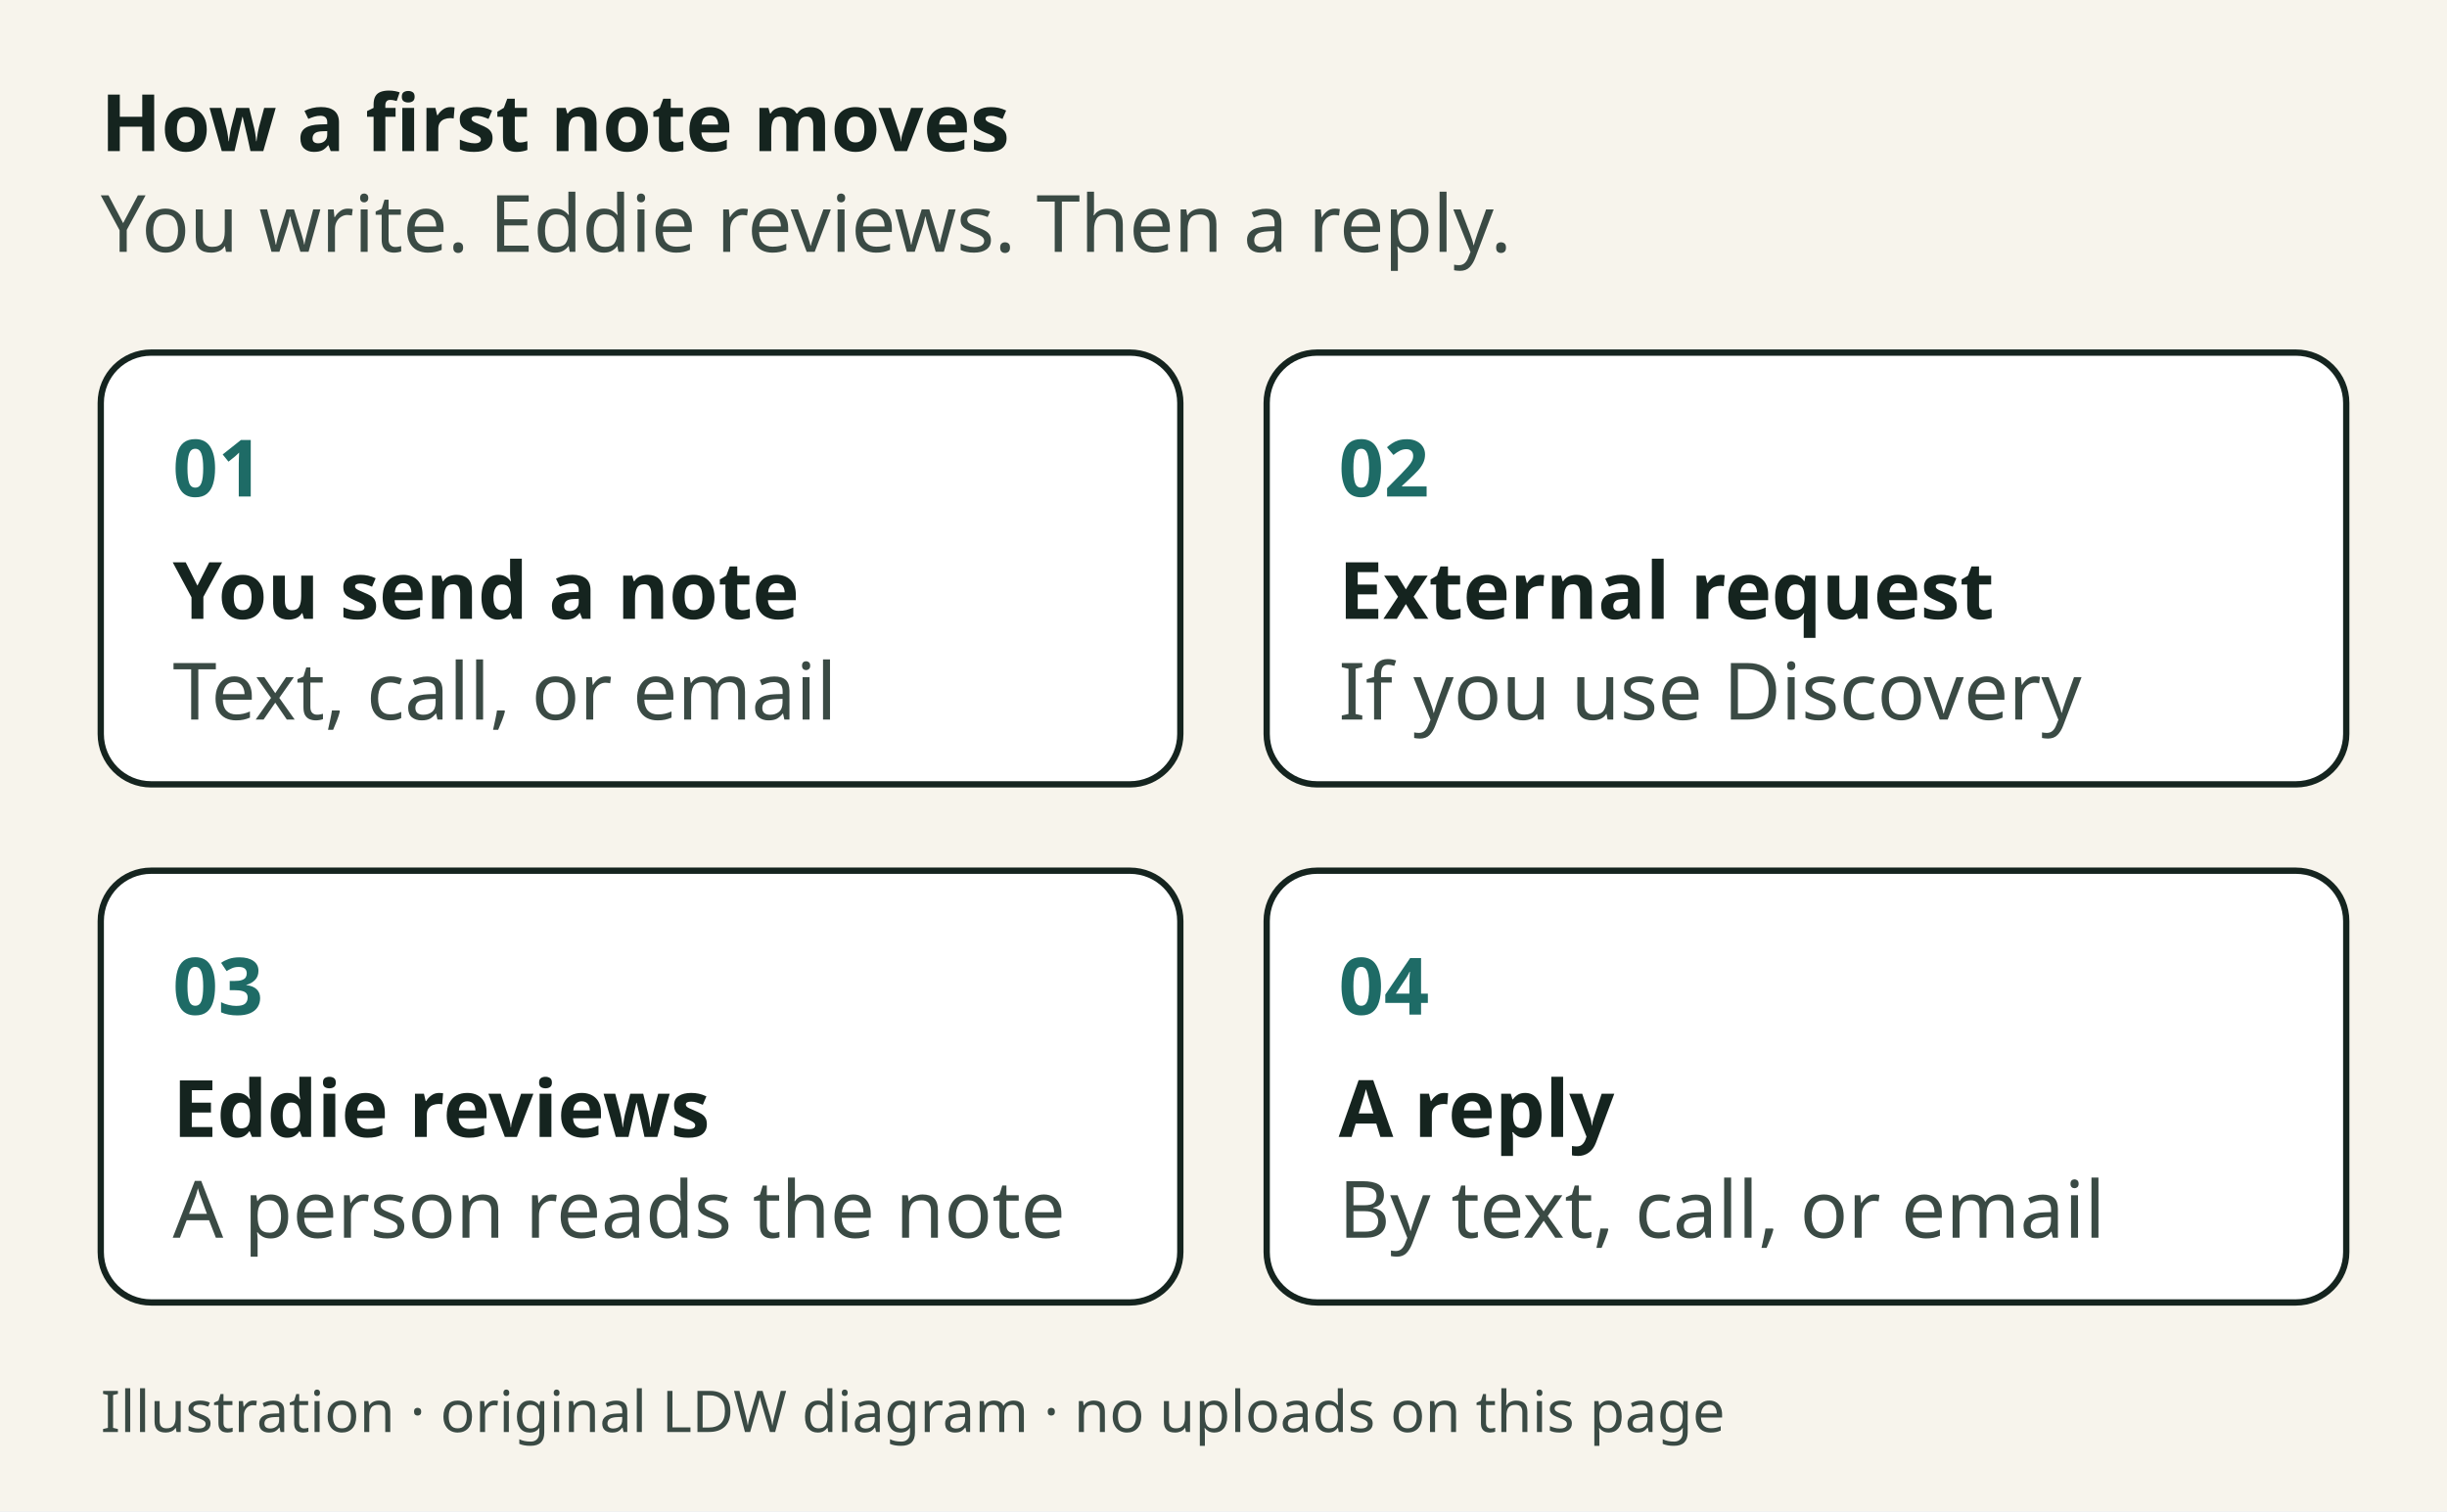
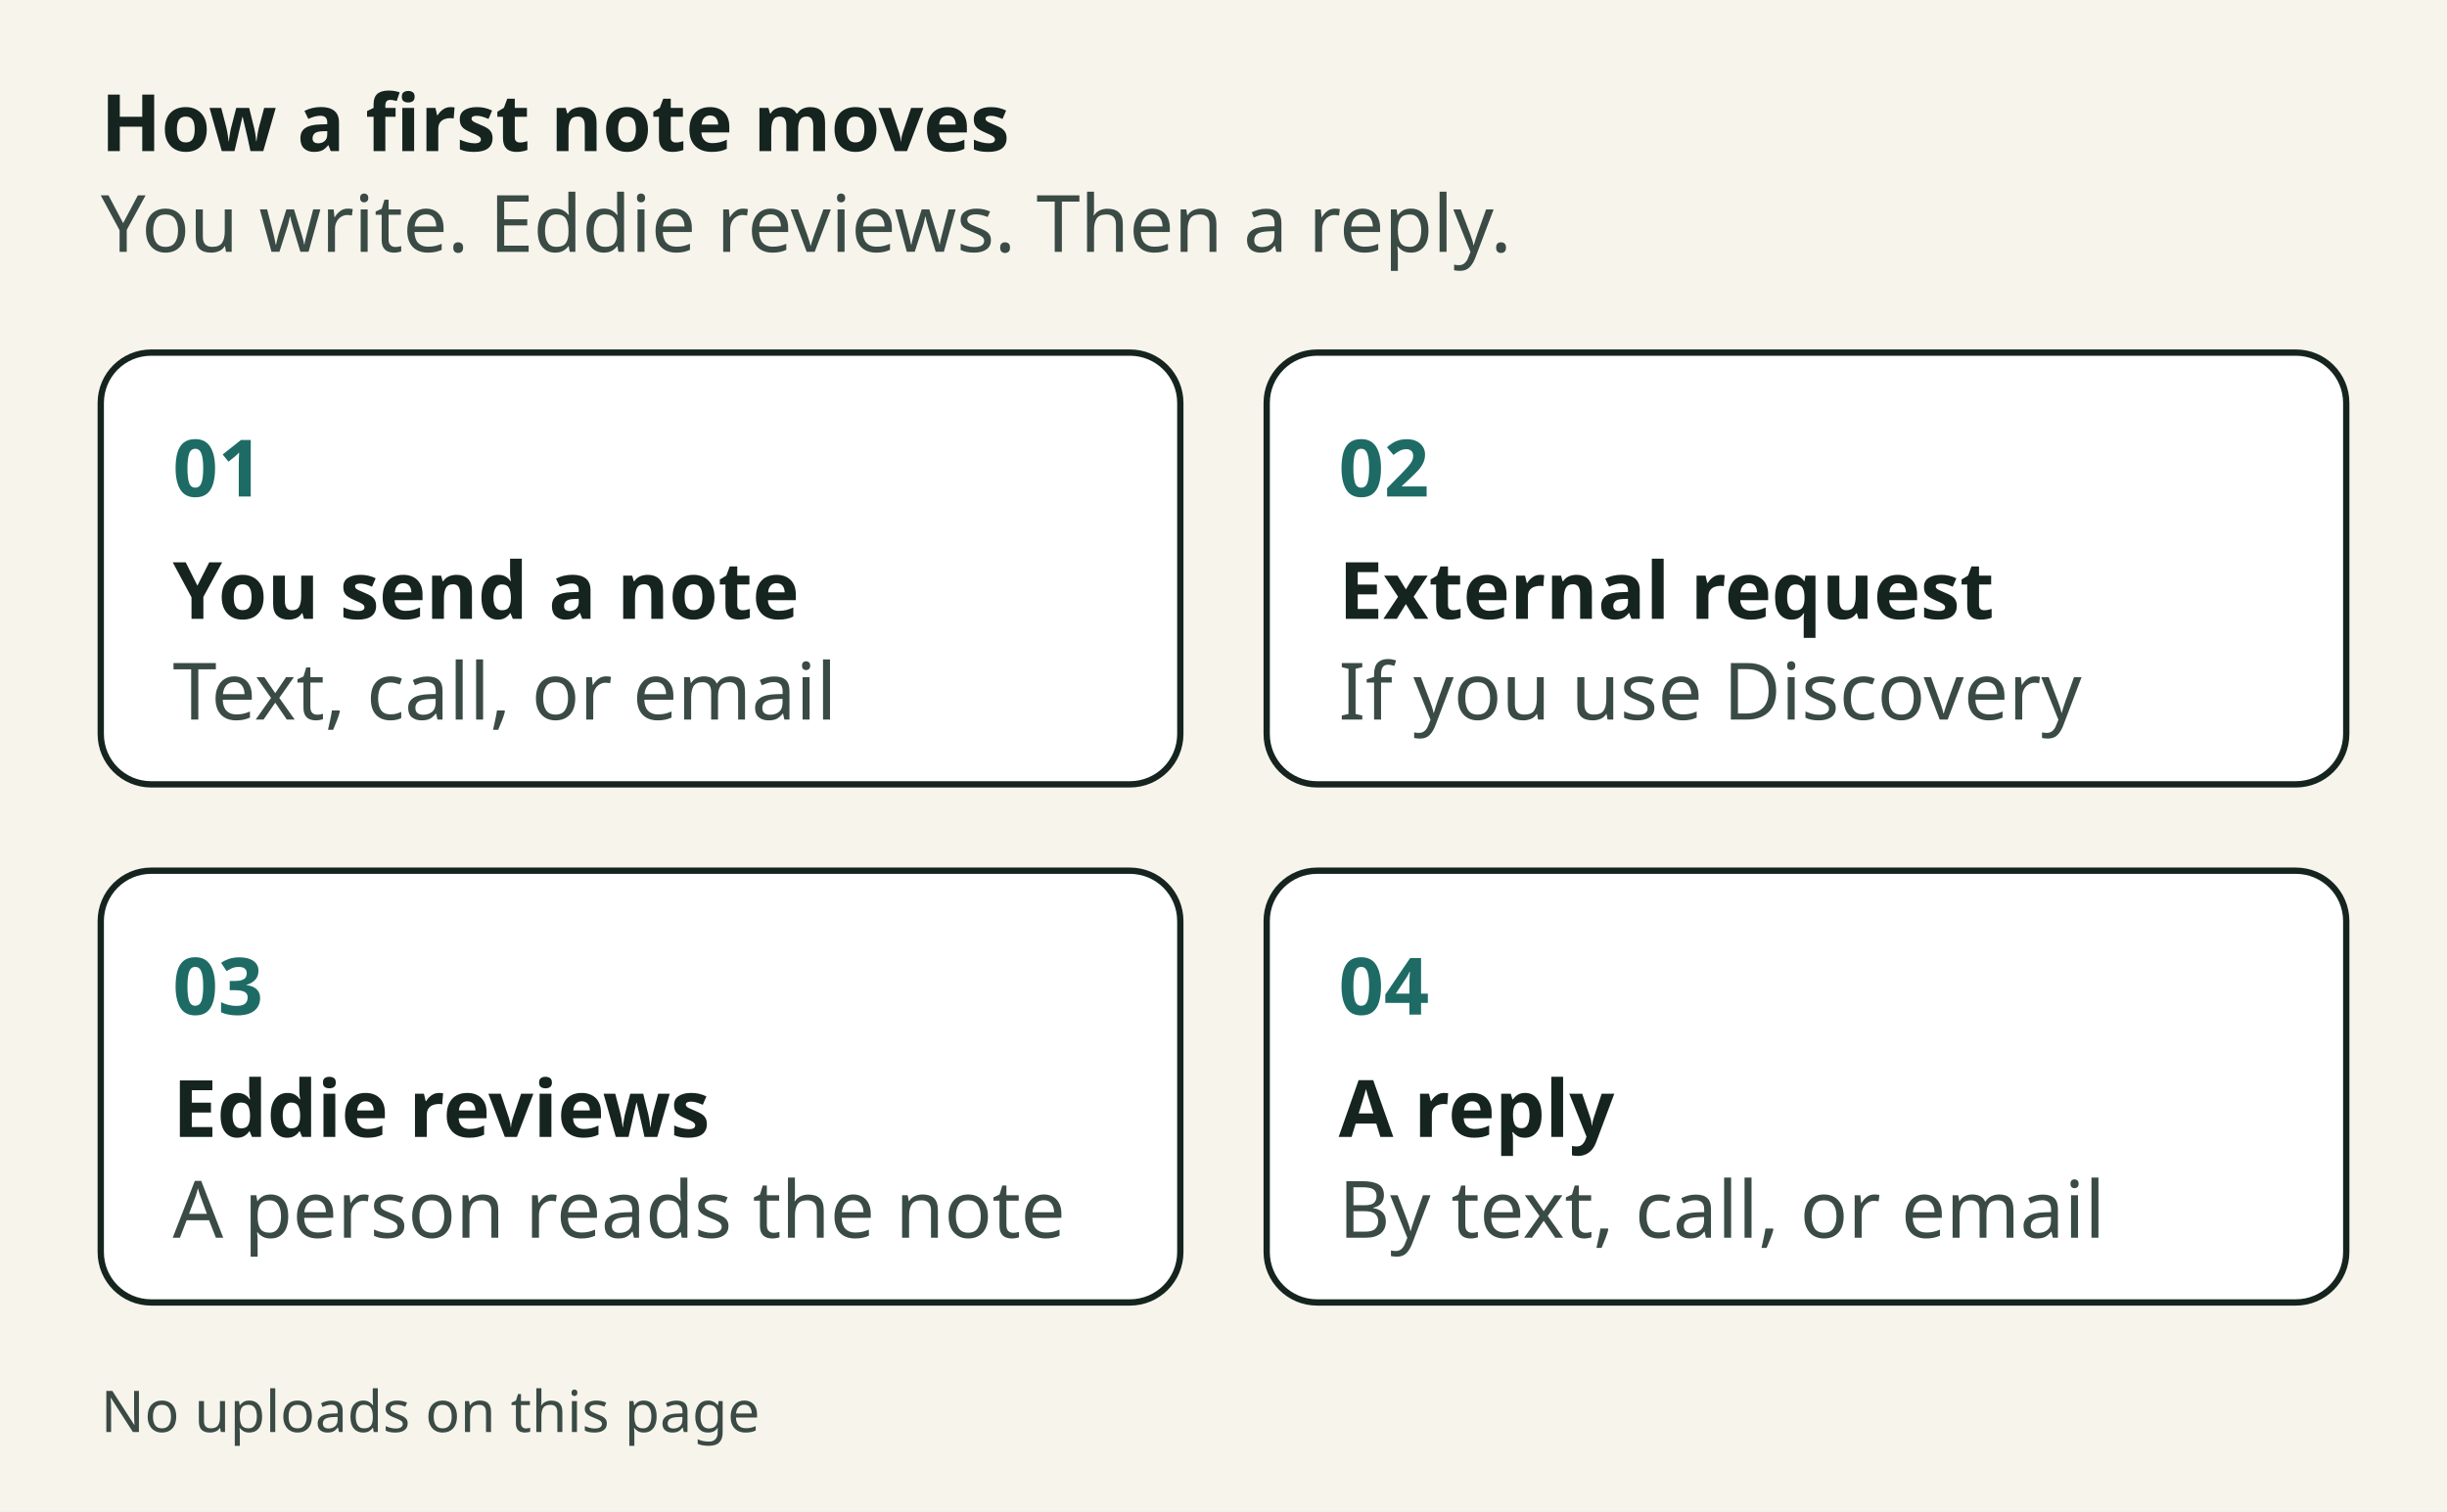
<svg xmlns="http://www.w3.org/2000/svg" viewBox="0 0 680 420" role="img" aria-labelledby="req-lg-title req-lg-desc">
  <rect width="680" height="420" fill="#F7F4EC" />
  <text x="28" y="42" fill="#15241F" font-family="Manrope, system-ui, sans-serif" font-size="22" font-weight="800">How a first note moves</text>
  <text x="28" y="70" fill="#3A4A44" font-family="Manrope, system-ui, sans-serif" font-size="22">You write. Eddie reviews. Then a reply.</text>
  <rect x="28" y="98" width="300" height="120" rx="14" fill="#FFFFFF" stroke="#15241F" stroke-width="1.75" />
  <text x="48" y="138" fill="#1E6B66" font-family="Manrope, system-ui, sans-serif" font-size="22" font-weight="800">01</text>
  <text x="48" y="172" fill="#15241F" font-family="Manrope, system-ui, sans-serif" font-size="22" font-weight="750">You send a note</text>
  <text x="48" y="200" fill="#3A4A44" font-family="Manrope, system-ui, sans-serif" font-size="22">Text, call, or email</text>
  <rect x="352" y="98" width="300" height="120" rx="14" fill="#FFFFFF" stroke="#15241F" stroke-width="1.75" />
  <text x="372" y="138" fill="#1E6B66" font-family="Manrope, system-ui, sans-serif" font-size="22" font-weight="800">02</text>
  <text x="372" y="172" fill="#15241F" font-family="Manrope, system-ui, sans-serif" font-size="22" font-weight="750">External request</text>
  <text x="372" y="200" fill="#3A4A44" font-family="Manrope, system-ui, sans-serif" font-size="22">If you use Discovery</text>
  <rect x="28" y="242" width="300" height="120" rx="14" fill="#FFFFFF" stroke="#15241F" stroke-width="1.75" />
  <text x="48" y="282" fill="#1E6B66" font-family="Manrope, system-ui, sans-serif" font-size="22" font-weight="800">03</text>
  <text x="48" y="316" fill="#15241F" font-family="Manrope, system-ui, sans-serif" font-size="22" font-weight="750">Eddie reviews</text>
  <text x="48" y="344" fill="#3A4A44" font-family="Manrope, system-ui, sans-serif" font-size="22">A person reads the note</text>
  <rect x="352" y="242" width="300" height="120" rx="14" fill="#FFFFFF" stroke="#15241F" stroke-width="1.75" />
  <text x="372" y="282" fill="#1E6B66" font-family="Manrope, system-ui, sans-serif" font-size="22" font-weight="800">04</text>
  <text x="372" y="316" fill="#15241F" font-family="Manrope, system-ui, sans-serif" font-size="22" font-weight="750">A reply</text>
  <text x="372" y="344" fill="#3A4A44" font-family="Manrope, system-ui, sans-serif" font-size="22">By text, call, or email</text>
-   <text x="28" y="398" fill="#3A4A44" font-family="Manrope, system-ui, sans-serif" font-size="16">Illustration · original LDW diagram · no uploads on this page</text>
+   <text x="28" y="398" fill="#3A4A44" font-family="Manrope, system-ui, sans-serif" font-size="16">No uploads on this page</text>
</svg>
